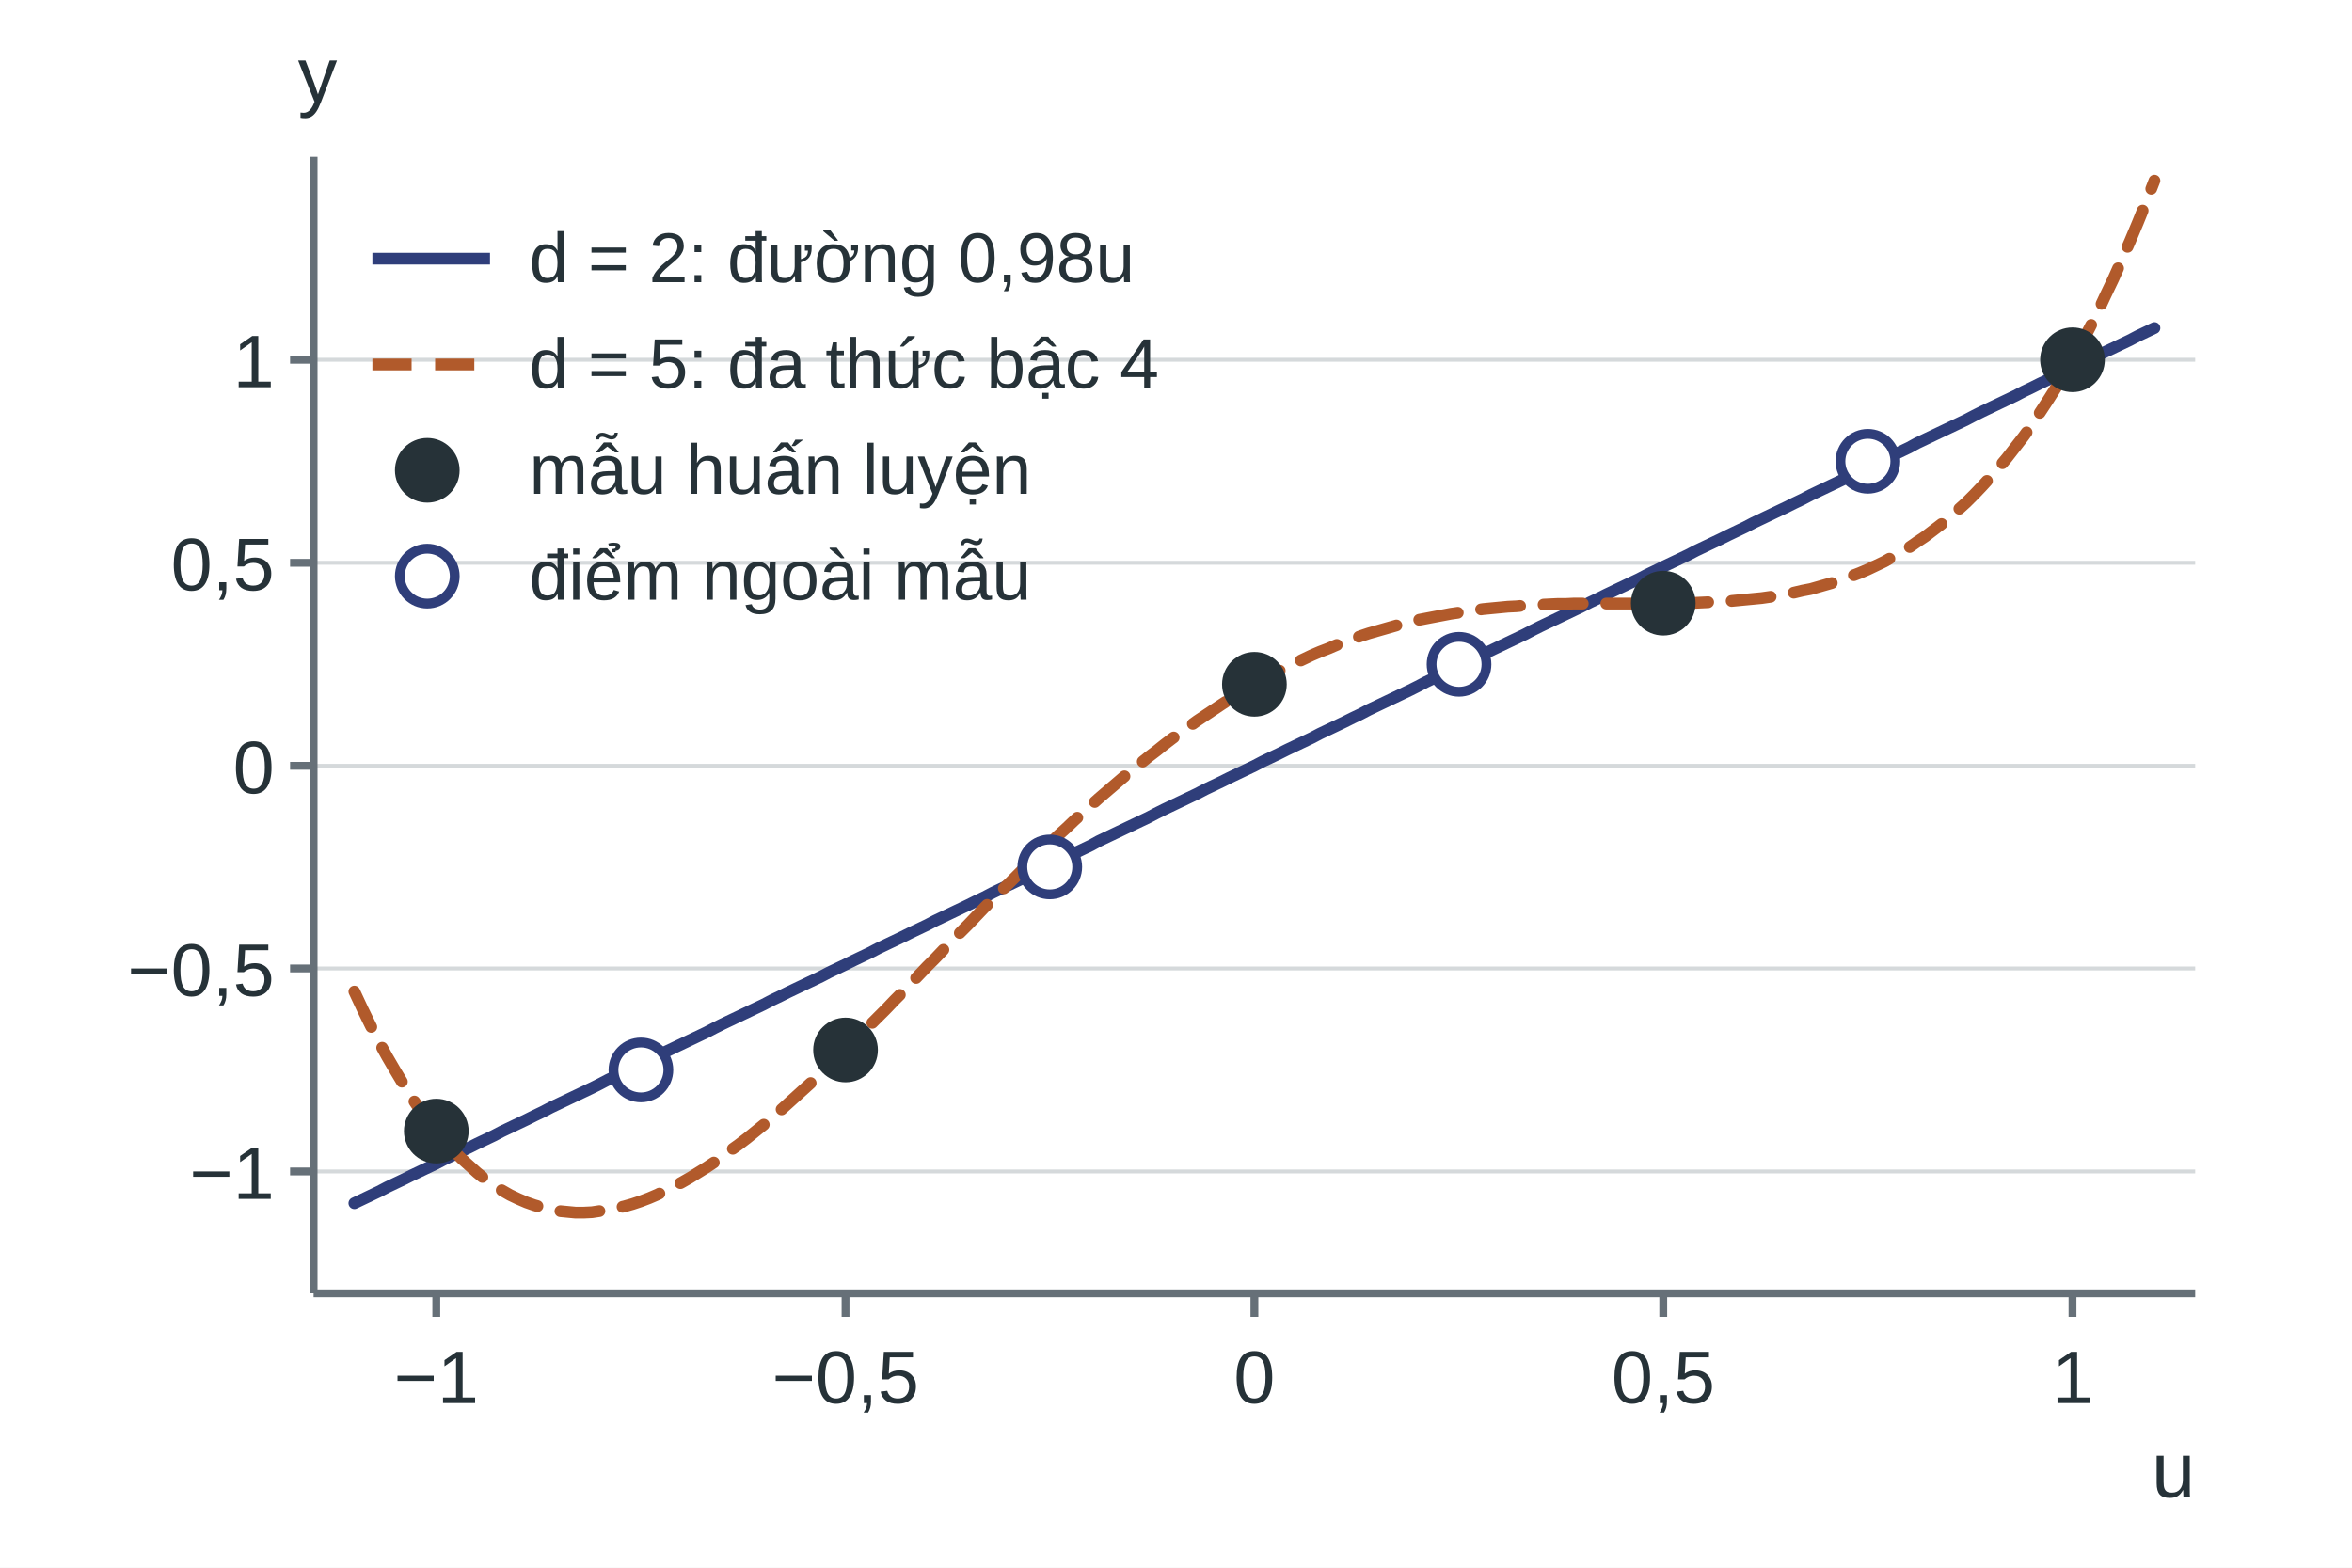
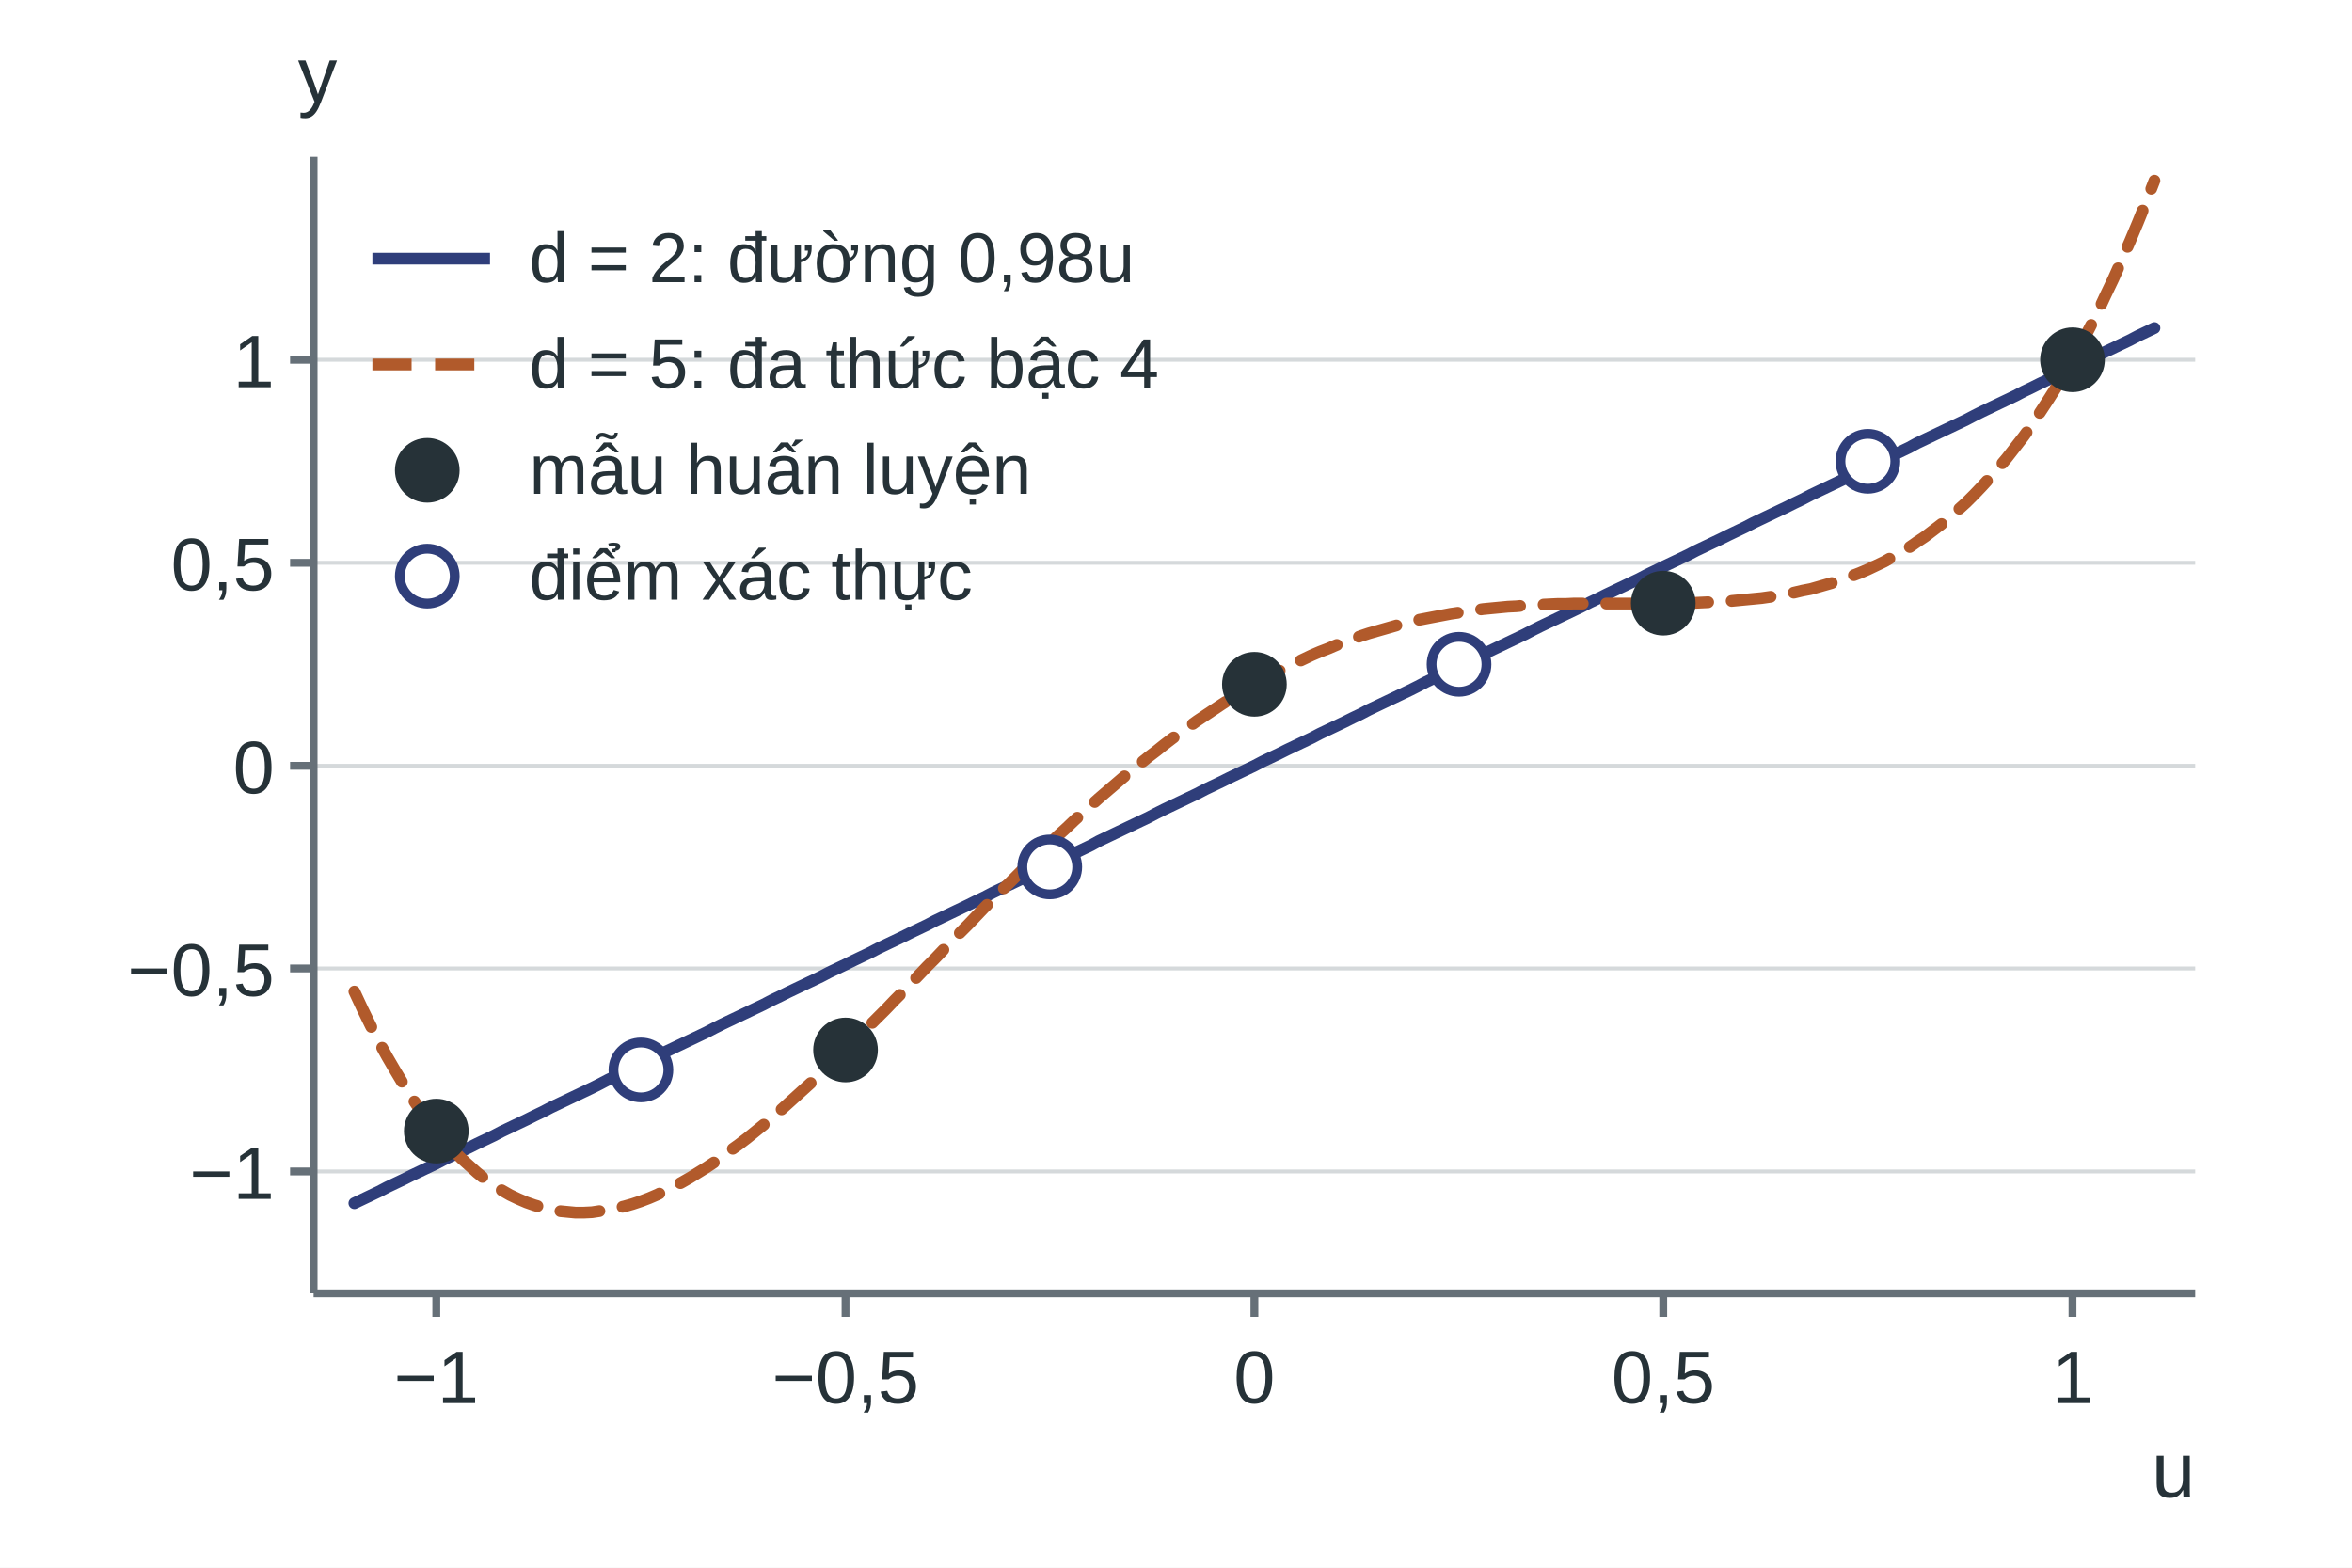
<svg xmlns="http://www.w3.org/2000/svg" width="600" height="400" viewBox="0 0 600 400" role="img" aria-labelledby="title desc">
  <rect width="100%" height="100%" fill="white" />
  <g font-family="Arial, Helvetica, sans-serif" font-size="20" fill="#263238">
    <line x1="80.0" y1="298.9" x2="560.0" y2="298.9" stroke="#d5d9db" stroke-width="1" />
    <line x1="74.0" y1="298.9" x2="80.0" y2="298.9" stroke="#667078" stroke-width="2" />
    <text x="70.0" y="305.9" text-anchor="end" font-size="19" fill="#263238">−1</text>
    <line x1="80.0" y1="247.1" x2="560.0" y2="247.1" stroke="#d5d9db" stroke-width="1" />
    <line x1="74.0" y1="247.1" x2="80.0" y2="247.1" stroke="#667078" stroke-width="2" />
    <text x="70.0" y="254.1" text-anchor="end" font-size="19" fill="#263238">−0,5</text>
    <line x1="80.0" y1="195.4" x2="560.0" y2="195.4" stroke="#d5d9db" stroke-width="1" />
    <line x1="74.0" y1="195.4" x2="80.0" y2="195.4" stroke="#667078" stroke-width="2" />
    <text x="70.0" y="202.4" text-anchor="end" font-size="19" fill="#263238">0</text>
    <line x1="80.0" y1="143.6" x2="560.0" y2="143.6" stroke="#d5d9db" stroke-width="1" />
    <line x1="74.0" y1="143.6" x2="80.0" y2="143.6" stroke="#667078" stroke-width="2" />
    <text x="70.0" y="150.6" text-anchor="end" font-size="19" fill="#263238">0,5</text>
    <line x1="80.0" y1="91.8" x2="560.0" y2="91.8" stroke="#d5d9db" stroke-width="1" />
    <line x1="74.0" y1="91.8" x2="80.0" y2="91.8" stroke="#667078" stroke-width="2" />
    <text x="70.0" y="98.8" text-anchor="end" font-size="19" fill="#263238">1</text>
    <line x1="111.3" y1="330.0" x2="111.3" y2="336.0" stroke="#667078" stroke-width="2" />
    <text x="111.3" y="358.0" text-anchor="middle" font-size="19" fill="#263238">−1</text>
    <line x1="215.7" y1="330.0" x2="215.7" y2="336.0" stroke="#667078" stroke-width="2" />
    <text x="215.7" y="358.0" text-anchor="middle" font-size="19" fill="#263238">−0,5</text>
    <line x1="320.0" y1="330.0" x2="320.0" y2="336.0" stroke="#667078" stroke-width="2" />
    <text x="320.0" y="358.0" text-anchor="middle" font-size="19" fill="#263238">0</text>
    <line x1="424.3" y1="330.0" x2="424.3" y2="336.0" stroke="#667078" stroke-width="2" />
    <text x="424.3" y="358.0" text-anchor="middle" font-size="19" fill="#263238">0,5</text>
    <line x1="528.7" y1="330.0" x2="528.7" y2="336.0" stroke="#667078" stroke-width="2" />
    <text x="528.7" y="358.0" text-anchor="middle" font-size="19" fill="#263238">1</text>
    <line x1="80.0" y1="330.0" x2="560.0" y2="330.0" stroke="#667078" stroke-width="2" />
    <line x1="80.0" y1="40.0" x2="80.0" y2="330.0" stroke="#667078" stroke-width="2" />
    <text x="560.0" y="382.0" text-anchor="end" font-size="20" fill="#263238">u</text>
    <text x="76.0" y="26.0" text-anchor="start" font-size="20" fill="#263238">y</text>
    <polyline points="90.4,307.0 92.5,306.0 94.6,305.0 96.7,304.0 98.8,302.9 100.9,301.9 103.0,300.9 105.0,299.9 107.1,298.9 109.2,297.9 111.3,296.9 113.4,295.8 115.5,294.8 117.6,293.8 119.7,292.8 121.7,291.8 123.8,290.8 125.9,289.8 128.0,288.7 130.1,287.7 132.2,286.7 134.3,285.7 136.3,284.7 138.4,283.7 140.5,282.6 142.6,281.6 144.7,280.6 146.8,279.6 148.9,278.6 151.0,277.6 153.0,276.6 155.1,275.5 157.2,274.5 159.3,273.5 161.4,272.5 163.5,271.5 165.6,270.5 167.7,269.5 169.7,268.4 171.8,267.4 173.9,266.4 176.0,265.4 178.1,264.4 180.2,263.4 182.3,262.3 184.3,261.3 186.4,260.3 188.5,259.3 190.6,258.3 192.7,257.3 194.8,256.3 196.9,255.2 199.0,254.2 201.0,253.2 203.1,252.2 205.2,251.2 207.3,250.2 209.4,249.2 211.5,248.1 213.6,247.1 215.7,246.1 217.7,245.1 219.8,244.1 221.9,243.1 224.0,242.0 226.1,241.0 228.2,240.0 230.3,239.0 232.3,238.0 234.4,237.0 236.5,236.0 238.6,234.9 240.7,233.9 242.8,232.9 244.9,231.9 247.0,230.9 249.0,229.9 251.1,228.9 253.2,227.8 255.3,226.8 257.4,225.8 259.5,224.8 261.6,223.8 263.7,222.8 265.7,221.7 267.8,220.7 269.9,219.7 272.0,218.7 274.1,217.7 276.2,216.7 278.3,215.7 280.3,214.6 282.4,213.6 284.5,212.6 286.6,211.6 288.7,210.6 290.8,209.6 292.9,208.6 295.0,207.5 297.0,206.5 299.1,205.5 301.2,204.5 303.3,203.5 305.4,202.5 307.5,201.4 309.6,200.4 311.7,199.4 313.7,198.4 315.8,197.4 317.9,196.4 320.0,195.4 322.1,194.3 324.2,193.3 326.3,192.3 328.3,191.3 330.4,190.3 332.5,189.3 334.6,188.3 336.7,187.2 338.8,186.2 340.9,185.2 343.0,184.2 345.0,183.2 347.1,182.2 349.2,181.1 351.3,180.1 353.4,179.1 355.5,178.1 357.6,177.1 359.7,176.1 361.7,175.1 363.8,174.0 365.9,173.0 368.0,172.0 370.1,171.0 372.2,170.0 374.3,169.0 376.3,168.0 378.4,166.9 380.5,165.9 382.6,164.9 384.7,163.9 386.8,162.9 388.9,161.9 391.0,160.8 393.0,159.8 395.1,158.8 397.2,157.8 399.3,156.8 401.4,155.8 403.5,154.8 405.6,153.7 407.7,152.7 409.7,151.7 411.8,150.7 413.9,149.7 416.0,148.7 418.1,147.7 420.2,146.6 422.3,145.6 424.3,144.6 426.4,143.6 428.5,142.6 430.6,141.6 432.7,140.5 434.8,139.5 436.9,138.5 439.0,137.5 441.0,136.5 443.1,135.5 445.2,134.5 447.3,133.4 449.4,132.4 451.5,131.4 453.6,130.4 455.7,129.4 457.7,128.4 459.8,127.4 461.9,126.3 464.0,125.3 466.1,124.3 468.2,123.3 470.3,122.3 472.3,121.3 474.4,120.2 476.5,119.2 478.6,118.2 480.7,117.2 482.8,116.2 484.9,115.2 487.0,114.2 489.0,113.1 491.1,112.1 493.2,111.1 495.3,110.1 497.4,109.1 499.5,108.1 501.6,107.1 503.7,106.0 505.7,105.0 507.8,104.0 509.9,103.0 512.0,102.0 514.1,101.0 516.2,99.9 518.3,98.9 520.3,97.9 522.4,96.9 524.5,95.9 526.6,94.9 528.7,93.9 530.8,92.8 532.9,91.8 535.0,90.8 537.0,89.8 539.1,88.8 541.2,87.8 543.3,86.8 545.4,85.7 547.5,84.7 549.6,83.7" fill="none" stroke="#2F3E7A" stroke-width="3" stroke-linejoin="round" stroke-linecap="round" />
    <polyline points="90.4,253.0 92.5,257.5 94.6,261.8 96.7,265.9 98.8,269.7 100.9,273.3 103.0,276.8 105.0,280.0 107.1,283.1 109.2,285.9 111.3,288.6 113.4,291.1 115.5,293.4 117.6,295.5 119.7,297.4 121.7,299.2 123.8,300.9 125.9,302.4 128.0,303.7 130.1,304.9 132.2,305.9 134.3,306.8 136.3,307.5 138.4,308.1 140.5,308.6 142.6,309.0 144.7,309.2 146.8,309.4 148.9,309.4 151.0,309.3 153.0,309.0 155.1,308.7 157.2,308.3 159.3,307.8 161.4,307.2 163.5,306.5 165.6,305.7 167.7,304.8 169.7,303.8 171.8,302.8 173.9,301.7 176.0,300.5 178.1,299.2 180.2,297.9 182.3,296.5 184.3,295.1 186.4,293.5 188.5,292.0 190.6,290.4 192.7,288.7 194.8,287.0 196.9,285.2 199.0,283.4 201.0,281.6 203.1,279.7 205.2,277.8 207.3,275.9 209.4,273.9 211.5,271.9 213.6,269.9 215.7,267.9 217.7,265.8 219.8,263.7 221.9,261.6 224.0,259.5 226.1,257.4 228.2,255.2 230.3,253.1 232.3,251.0 234.4,248.8 236.5,246.6 238.6,244.5 240.7,242.3 242.8,240.2 244.9,238.0 247.0,235.9 249.0,233.8 251.1,231.6 253.2,229.5 255.3,227.4 257.4,225.4 259.5,223.3 261.6,221.2 263.7,219.2 265.7,217.2 267.8,215.2 269.9,213.2 272.0,211.3 274.1,209.3 276.2,207.4 278.3,205.5 280.3,203.7 282.4,201.9 284.5,200.1 286.6,198.3 288.7,196.6 290.8,194.9 292.9,193.2 295.0,191.6 297.0,190.0 299.1,188.4 301.2,186.9 303.3,185.4 305.4,183.9 307.5,182.5 309.6,181.1 311.7,179.7 313.7,178.4 315.8,177.1 317.9,175.9 320.0,174.6 322.1,173.5 324.2,172.3 326.3,171.2 328.3,170.2 330.4,169.2 332.5,168.2 334.6,167.2 336.7,166.3 338.8,165.5 340.9,164.6 343.0,163.8 345.0,163.1 347.1,162.3 349.2,161.6 351.3,161.0 353.4,160.4 355.5,159.8 357.6,159.2 359.7,158.7 361.7,158.2 363.8,157.8 365.9,157.4 368.0,157.0 370.1,156.6 372.2,156.3 374.3,156.0 376.3,155.7 378.4,155.4 380.5,155.2 382.6,155.0 384.7,154.8 386.8,154.7 388.9,154.5 391.0,154.4 393.0,154.3 395.1,154.2 397.2,154.1 399.3,154.1 401.4,154.0 403.5,154.0 405.6,154.0 407.7,154.0 409.7,154.0 411.8,154.0 413.9,154.0 416.0,154.0 418.1,154.0 420.2,153.9 422.3,153.9 424.3,153.9 426.4,153.9 428.5,153.9 430.6,153.8 432.7,153.8 434.8,153.7 436.9,153.6 439.0,153.5 441.0,153.4 443.1,153.2 445.2,153.0 447.3,152.8 449.4,152.6 451.5,152.3 453.6,152.0 455.7,151.6 457.7,151.2 459.8,150.7 461.9,150.3 464.0,149.7 466.1,149.1 468.2,148.5 470.3,147.8 472.3,147.0 474.4,146.2 476.5,145.3 478.6,144.3 480.7,143.3 482.8,142.1 484.9,141.0 487.0,139.7 489.0,138.3 491.1,136.9 493.2,135.3 495.3,133.7 497.4,132.0 499.5,130.1 501.6,128.2 503.7,126.1 505.7,124.0 507.8,121.7 509.9,119.3 512.0,116.8 514.1,114.1 516.2,111.4 518.3,108.5 520.3,105.4 522.4,102.2 524.5,98.9 526.6,95.4 528.7,91.8 530.8,88.0 532.9,84.0 535.0,79.9 537.0,75.6 539.1,71.2 541.2,66.5 543.3,61.7 545.4,56.7 547.5,51.5 549.6,46.1" fill="none" stroke="#B15A2B" stroke-width="3" stroke-linejoin="round" stroke-linecap="round" stroke-dasharray="10 6" />
    <circle cx="163.5" cy="273.0" r="7" fill="white" stroke="#2F3E7A" stroke-width="2.5" />
    <circle cx="267.8" cy="221.2" r="7" fill="white" stroke="#2F3E7A" stroke-width="2.5" />
    <circle cx="372.2" cy="169.5" r="7" fill="white" stroke="#2F3E7A" stroke-width="2.5" />
    <circle cx="476.5" cy="117.7" r="7" fill="white" stroke="#2F3E7A" stroke-width="2.5" />
    <circle cx="111.3" cy="288.6" r="7" fill="#263238" stroke="#263238" stroke-width="2.5" />
    <circle cx="215.7" cy="267.9" r="7" fill="#263238" stroke="#263238" stroke-width="2.5" />
    <circle cx="320.0" cy="174.6" r="7" fill="#263238" stroke="#263238" stroke-width="2.5" />
    <circle cx="424.3" cy="153.9" r="7" fill="#263238" stroke="#263238" stroke-width="2.5" />
    <circle cx="528.7" cy="91.8" r="7" fill="#263238" stroke="#263238" stroke-width="2.5" />
    <line x1="95.0" y1="66.0" x2="125.0" y2="66.0" stroke="#2F3E7A" stroke-width="3" />
    <text x="135.0" y="72.0" text-anchor="start" font-size="18" fill="#263238">d = 2: đường 0,98u</text>
    <line x1="95.0" y1="93.0" x2="125.0" y2="93.0" stroke="#B15A2B" stroke-width="3" stroke-dasharray="10 6" />
    <text x="135.0" y="99.0" text-anchor="start" font-size="18" fill="#263238">d = 5: đa thức bậc 4</text>
    <circle cx="109.0" cy="120.0" r="7" fill="#263238" stroke="#263238" stroke-width="2.5" />
    <text x="135.0" y="126.0" text-anchor="start" font-size="18" fill="#263238">mẫu huấn luyện</text>
    <circle cx="109.0" cy="147.0" r="7" fill="white" stroke="#2F3E7A" stroke-width="2.5" />
-     <text x="135.0" y="153.0" text-anchor="start" font-size="18" fill="#263238">điểm ngoài mẫu</text>
+     <text x="135.0" y="153.0" text-anchor="start" font-size="18" fill="#263238">điểm xác thực</text>
  </g>
</svg>
